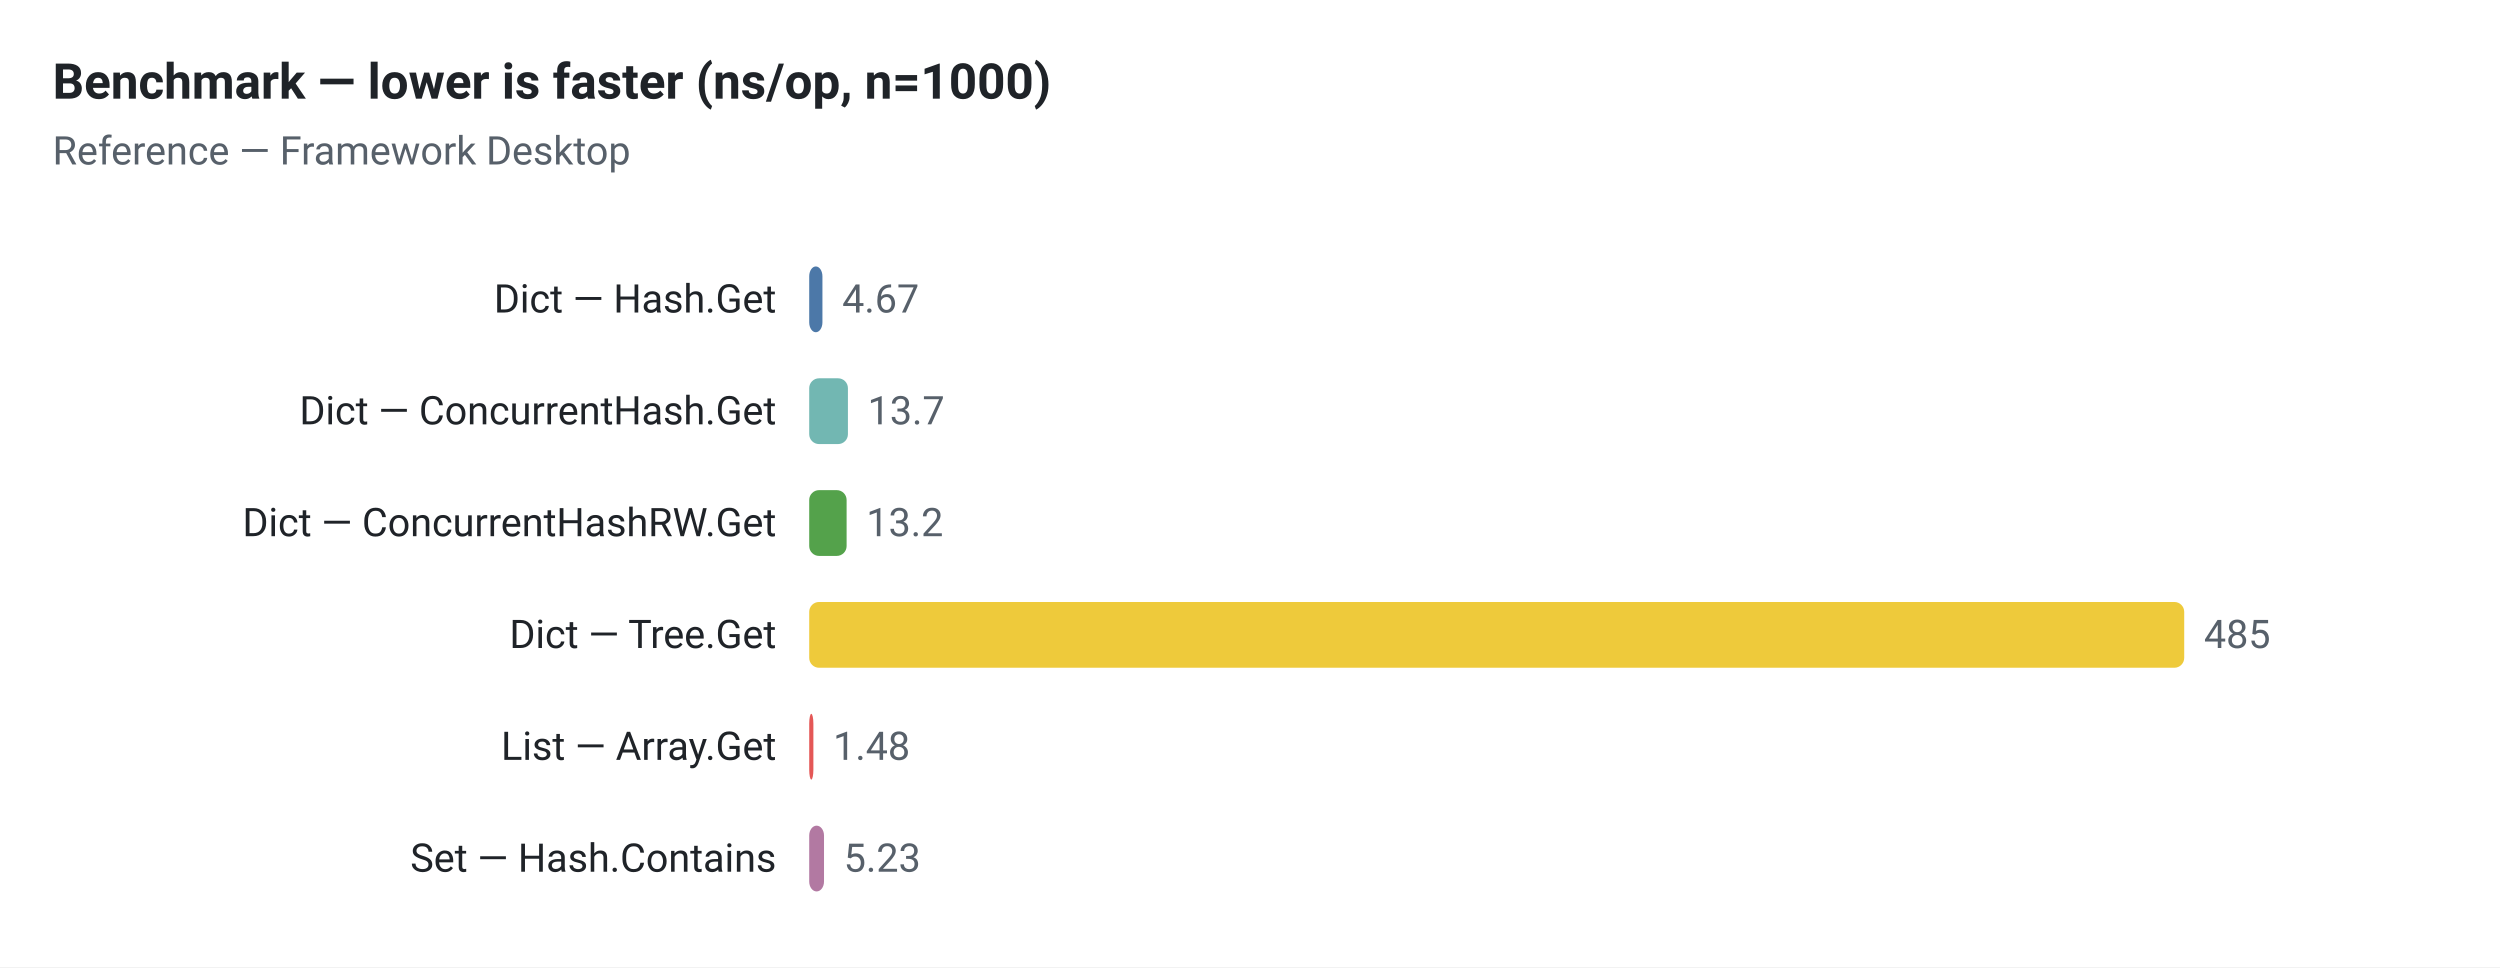
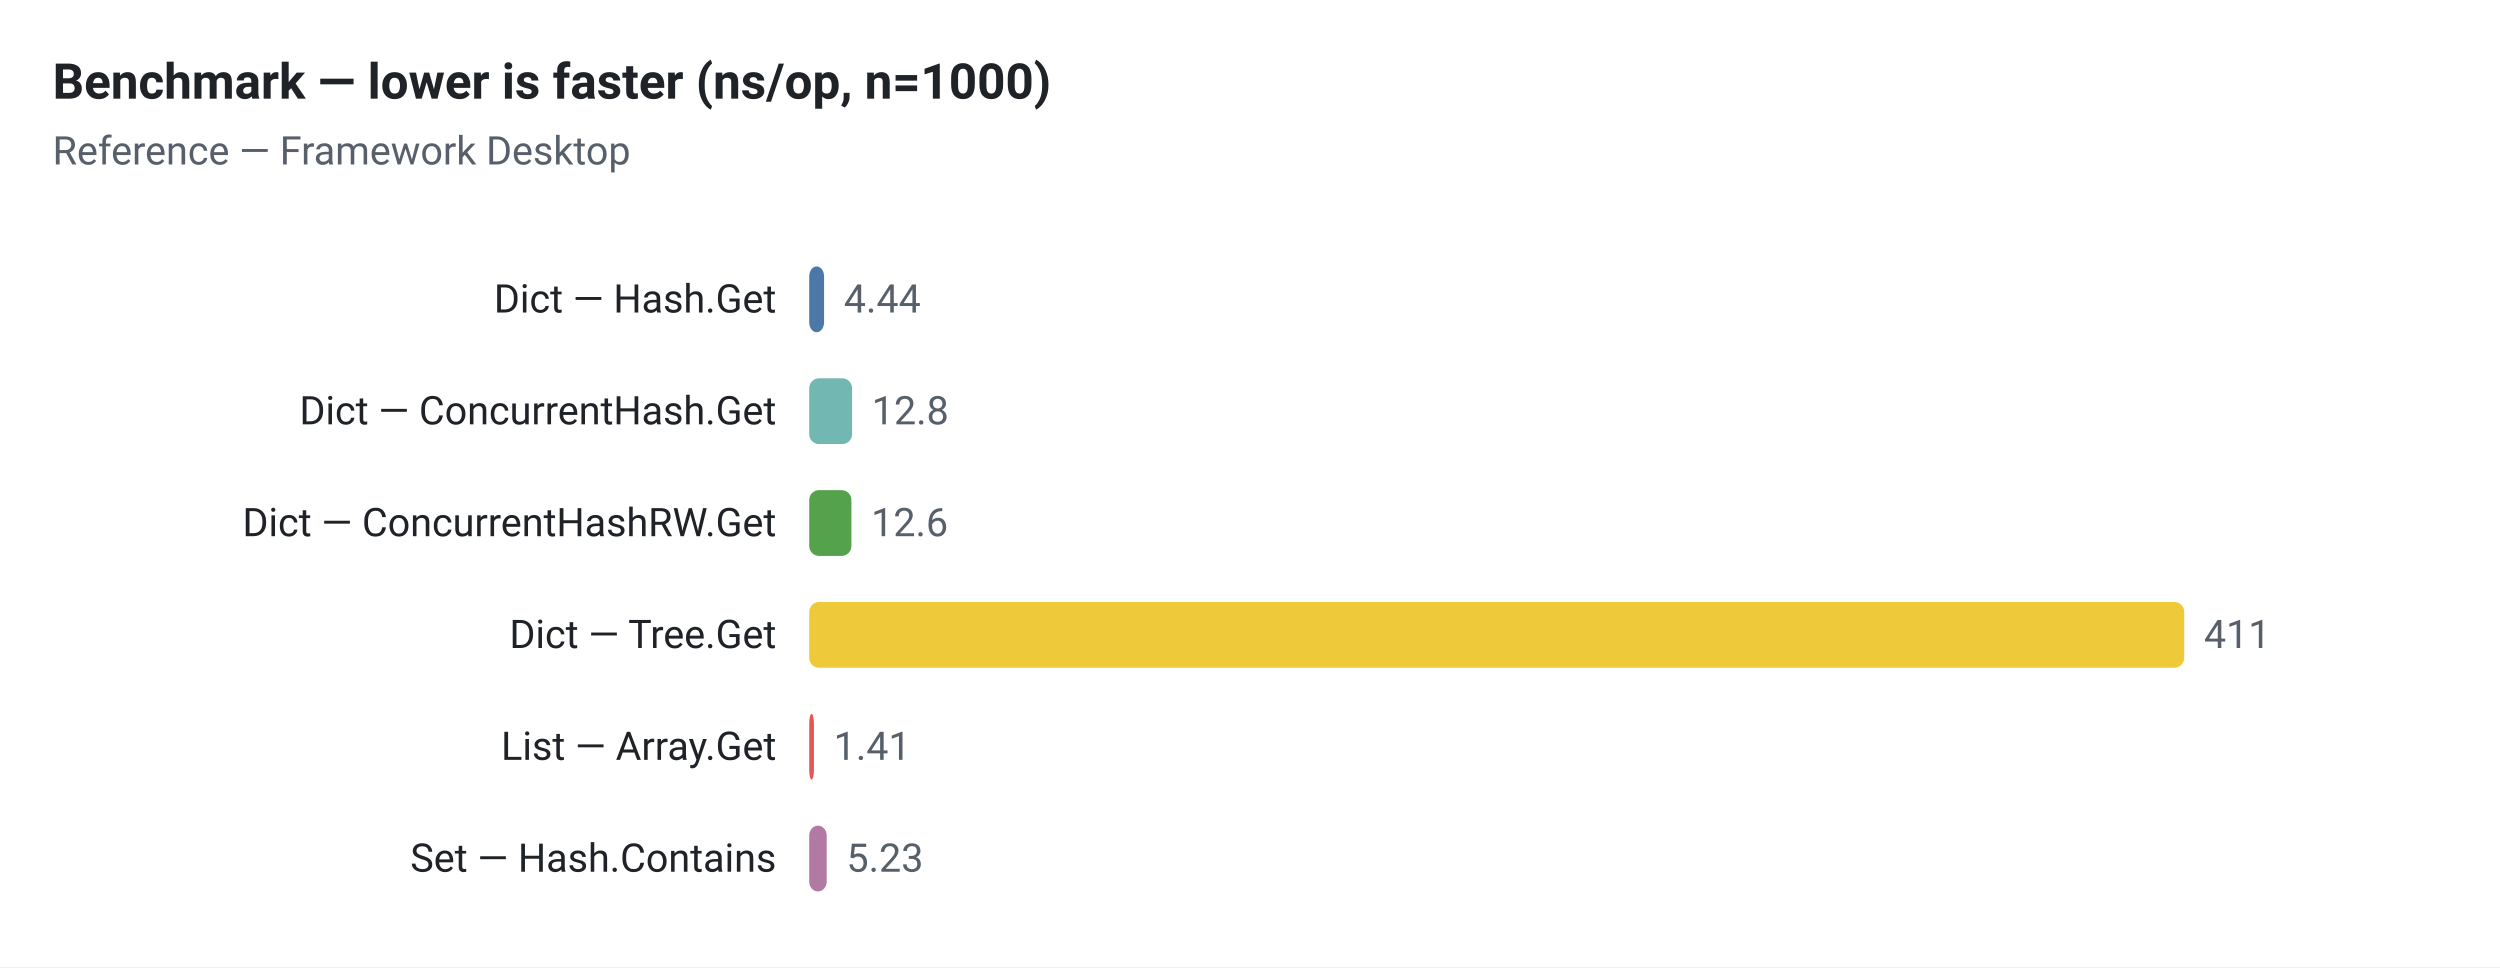
<svg xmlns="http://www.w3.org/2000/svg" width="760" height="294" viewBox="0 0 760 294" role="img" aria-label="Benchmark ns/op by operation">
  <style>text{font-family:-apple-system,BlinkMacSystemFont,"Segoe UI",Roboto,Helvetica,Arial,sans-serif}.title{font-size:15px;font-weight:600;fill:#1f2328}.caption{font-size:12px;fill:#57606a}.label{font-size:12px;fill:#1f2328}.value{font-size:12px;fill:#57606a}</style>
  <rect width="760" height="294" fill="#ffffff" />
  <text class="title" x="16" y="30">Benchmark — lower is faster (ns/op, n=1000)</text>
  <text class="caption" x="16" y="50">Reference — Framework Desktop</text>
  <text class="label" x="236" y="95" text-anchor="end">Dict — Hash.Get</text>
-   <rect x="246" y="81" width="4.02" height="20" rx="3" fill="#4c78a8" />
-   <text class="value" x="256.02" y="95">4.67</text>
+   <rect x="246" y="81" width="4.52" height="20" rx="3" fill="#4c78a8" />
+   <text class="value" x="256.52" y="95">4.44</text>
  <text class="label" x="236" y="129" text-anchor="end">Dict — ConcurrentHash.Get</text>
-   <rect x="246" y="115" width="11.77" height="20" rx="3" fill="#72b7b2" />
-   <text class="value" x="263.77" y="129">13.7</text>
+   <rect x="246" y="115" width="13.03" height="20" rx="3" fill="#72b7b2" />
+   <text class="value" x="265.03" y="129">12.8</text>
  <text class="label" x="236" y="163" text-anchor="end">Dict — ConcurrentHashRW.Get</text>
-   <rect x="246" y="149" width="11.37" height="20" rx="3" fill="#54a24b" />
-   <text class="value" x="263.37" y="163">13.2</text>
+   <rect x="246" y="149" width="12.83" height="20" rx="3" fill="#54a24b" />
+   <text class="value" x="264.83" y="163">12.6</text>
  <text class="label" x="236" y="197" text-anchor="end">Dict — Tree.Get</text>
  <rect x="246" y="183" width="418" height="20" rx="3" fill="#eeca3b" />
-   <text class="value" x="670" y="197">485</text>
+   <text class="value" x="670" y="197">411</text>
  <text class="label" x="236" y="231" text-anchor="end">List — Array.Get</text>
-   <rect x="246" y="217" width="1.27" height="20" rx="3" fill="#e45756" />
-   <text class="value" x="253.27" y="231">1.48</text>
+   <rect x="246" y="217" width="1.44" height="20" rx="3" fill="#e45756" />
+   <text class="value" x="253.44" y="231">1.41</text>
  <text class="label" x="236" y="265" text-anchor="end">Set — Hash.Contains</text>
-   <rect x="246" y="251" width="4.5" height="20" rx="3" fill="#b279a2" />
-   <text class="value" x="256.5" y="265">5.23</text>
+   <rect x="246" y="251" width="5.32" height="20" rx="3" fill="#b279a2" />
+   <text class="value" x="257.32" y="265">5.23</text>
</svg>
